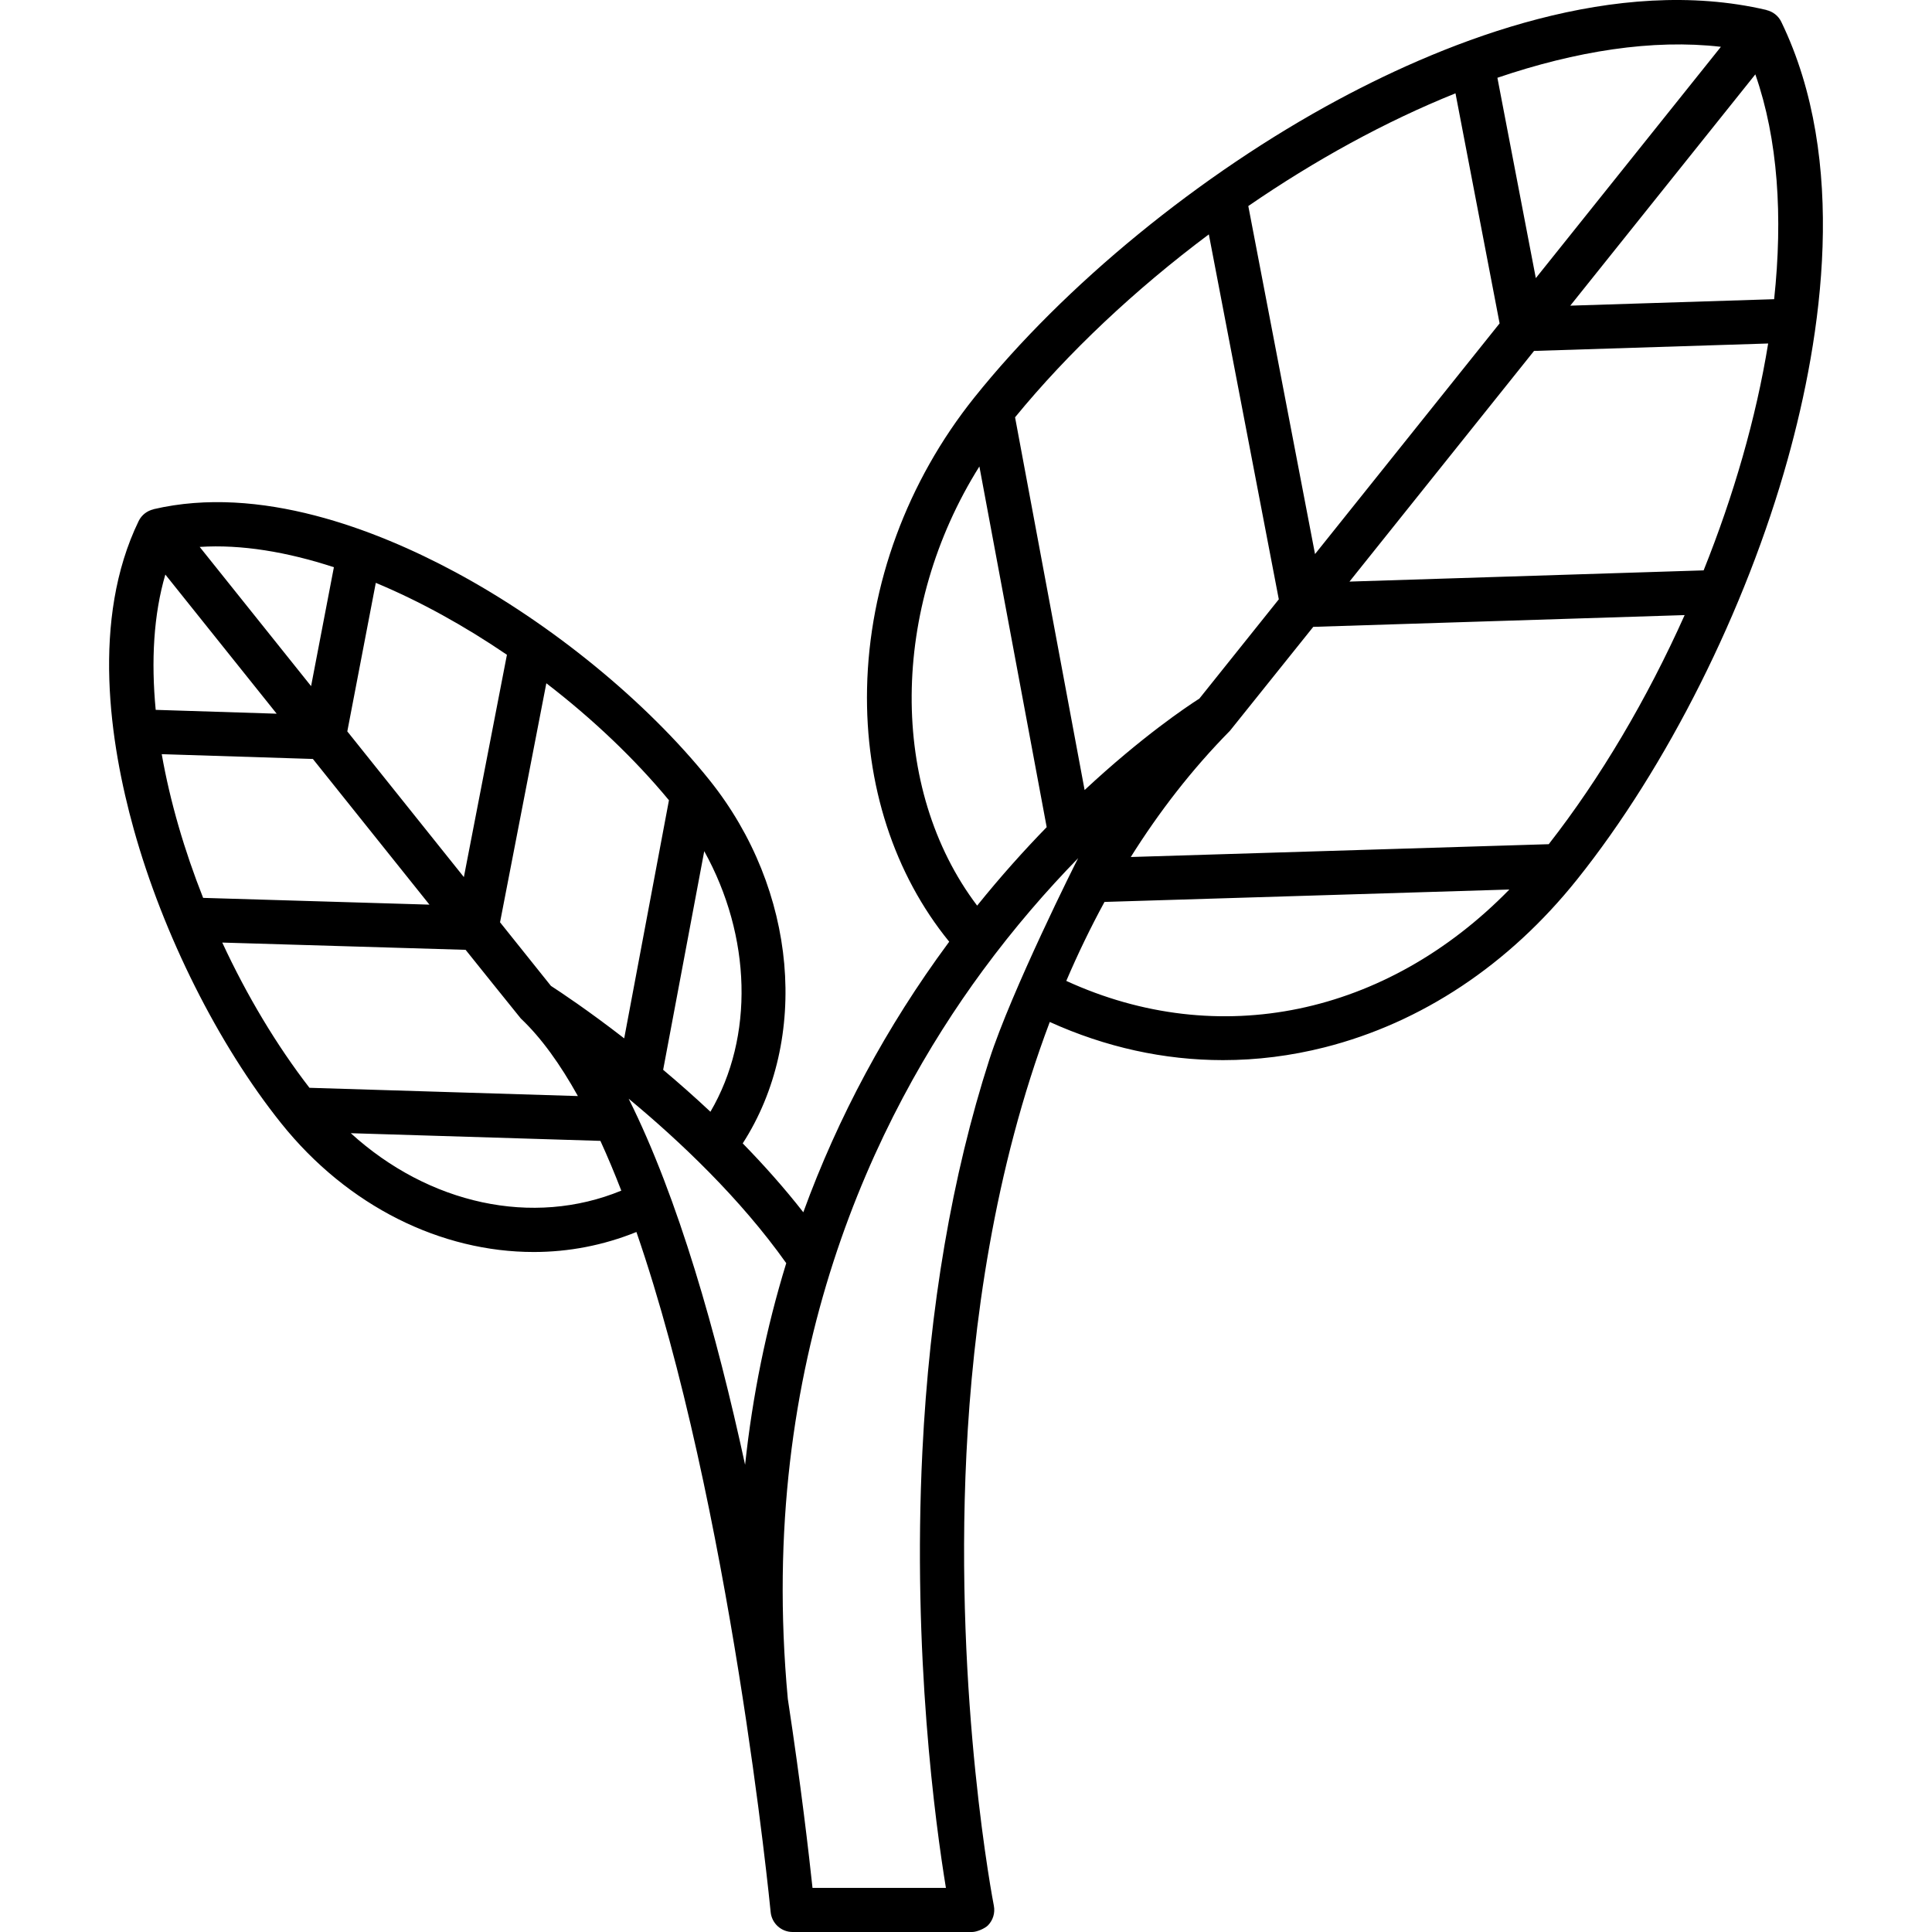
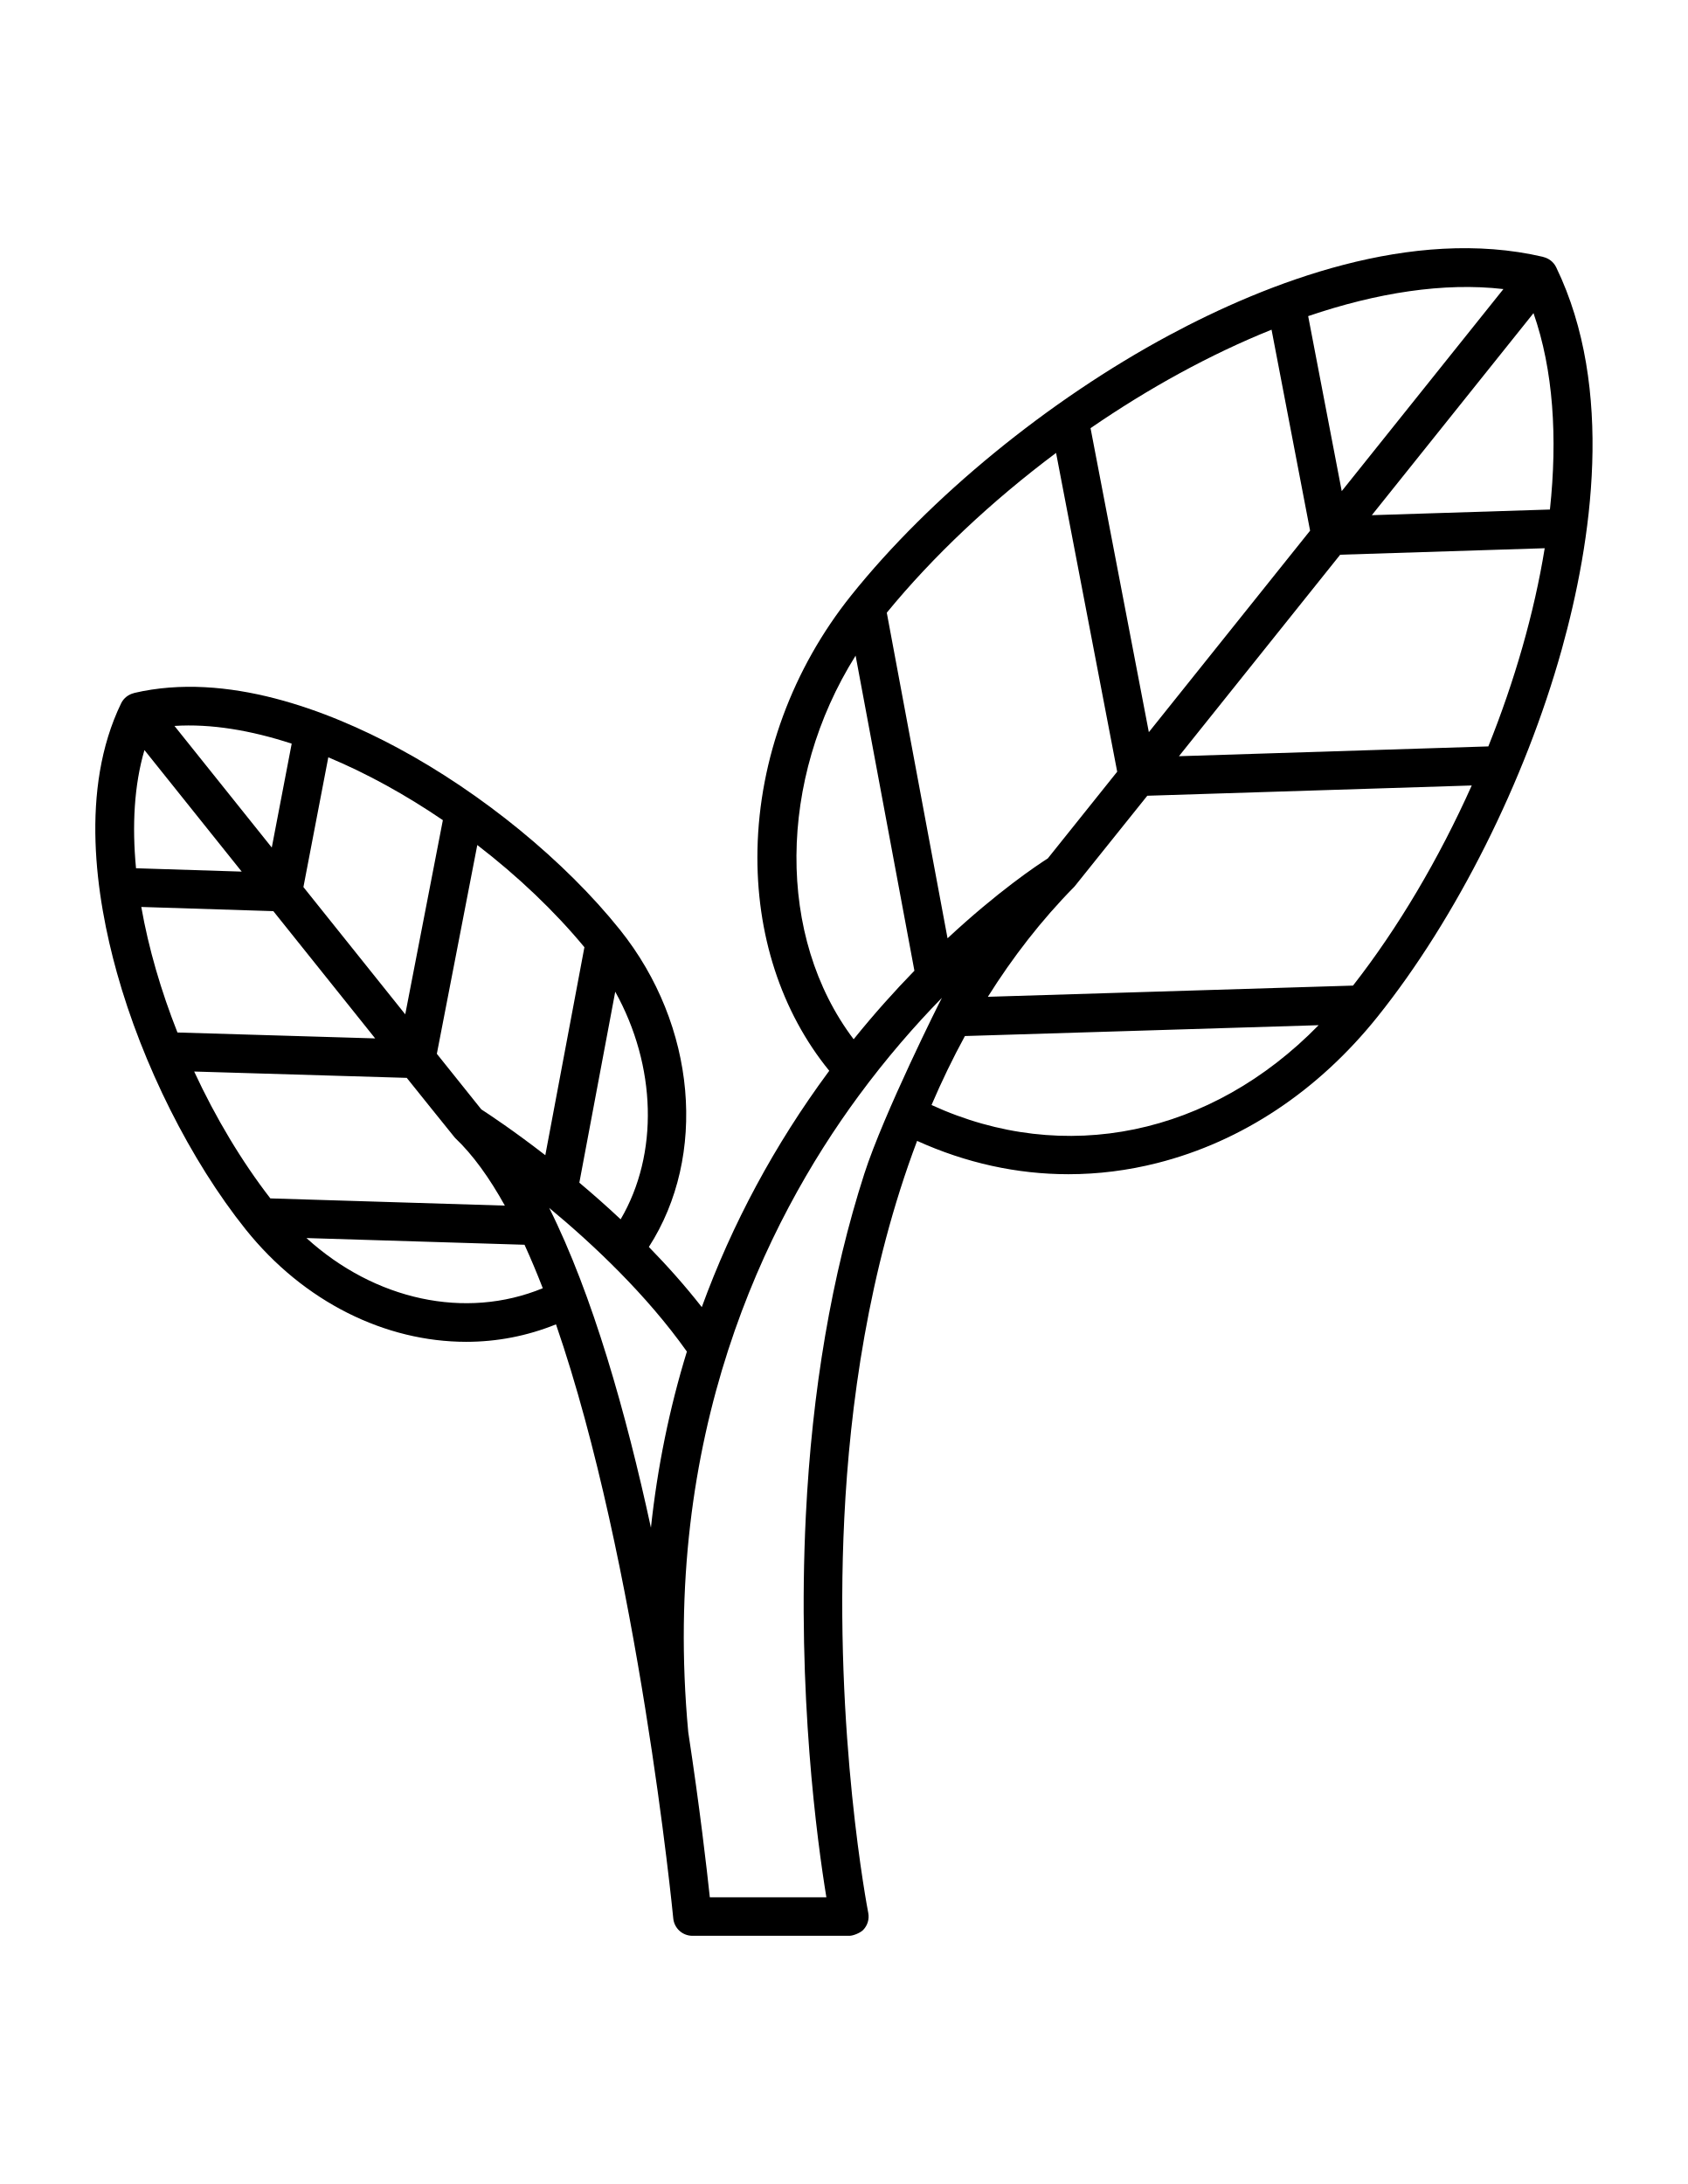
- <svg xmlns="http://www.w3.org/2000/svg" version="1.1" id="Capa_1" x="0px" y="0px" viewBox="0 0 438.127 438.127" style="enable-background:new 0 0 438.127 438.127;" xml:space="preserve">
-   <path d="M403.947,4.951c-0.683-1.411-1.948-2.335-3.365-2.667l0.005-0.022c-34.099-7.979-71.627,6.657-97.108,20.342  c-31.273,16.795-62.124,42.043-82.526,67.539c-15.211,19.011-23.85,42.443-24.328,65.979c-0.444,21.898,6.15,42.117,18.634,57.436  c-0.082,0.11-0.163,0.216-0.245,0.326c-13.938,18.886-24.954,39.373-32.844,61.026c-4.325-5.533-8.996-10.761-13.74-15.621  c15.229-23.632,12.374-57.502-7.482-82.317c-14.273-17.838-35.849-35.499-57.715-47.241c-17.908-9.617-44.316-19.896-68.432-14.254  l0.005,0.021c-1.417,0.332-2.684,1.256-3.366,2.668c-10.796,22.292-6.56,50.313-1.104,69.893  c6.66,23.909,19.158,48.834,33.433,66.674c15.127,18.907,36.336,29.189,57.27,29.188c7.918,0,15.789-1.503,23.284-4.537  c21.381,61.971,30.325,152.994,30.441,154.218c0.245,2.565,2.4,4.524,4.977,4.524h40.713c0.004,0,0.008,0.001,0.012,0.001  c1.061,0,2.902-0.808,3.584-1.509c1.109-1.138,1.658-2.785,1.327-4.462c-0.09-0.456-8.986-46.287-6.215-102.516  c1.425-28.924,6.234-64.337,18.898-97.884c12.676,5.743,25.935,8.653,39.279,8.653c7.686,0,15.401-0.963,23.046-2.9  c21.989-5.573,41.775-18.721,57.22-38.021c20.401-25.499,38.27-61.138,47.796-95.333C413.161,76.295,419.21,36.468,403.947,4.951z   M390.254,10.616L348.284,63.07l-8.712-45.432C357.367,11.584,374.765,8.817,390.254,10.616z M330.067,21.163l10.004,52.171  l-41.857,52.312l-15.132-78.921C298.135,36.37,314.152,27.554,330.067,21.163z M274.132,53.15l15.868,82.761l-18.012,22.51  c-2.843,1.815-13.021,8.622-26.026,20.737L230.19,94.631C242.241,79.92,257.417,65.651,274.132,53.15z M222.098,105.781  l15.263,81.795c-5.083,5.22-10.409,11.141-15.771,17.796C201.517,178.844,201.902,137.955,222.098,105.781z M161.106,252.117  c-3.65-3.425-7.264-6.606-10.721-9.513l9.318-49.578C170.395,212.308,171.064,235.121,161.106,252.117z M151.7,181.475  l-10.149,53.998c-8.192-6.35-14.497-10.53-16.614-11.899l-11.541-14.424l10.498-54.205  C134.408,163.03,143.958,172.117,151.7,181.475z M97.385,205.148l-51.321-1.533c-4.256-10.762-7.5-21.844-9.388-32.59l34.277,1.087  L97.385,205.148z M114.958,148.487l-9.764,50.413L78.76,165.863l6.461-33.689C95.292,136.374,105.391,141.972,114.958,148.487z   M75.718,128.631l-5.171,26.966l-25.261-31.57C54.723,123.417,65.099,125.156,75.718,128.631z M37.495,130.294l25.246,31.553  l-27.433-0.87C34.25,149.861,34.831,139.363,37.495,130.294z M50.404,213.749l55.183,1.647c0,0,12.349,15.404,12.508,15.556  c0.007,0.007,0.012,0.015,0.019,0.021c4.63,4.373,8.935,10.385,12.937,17.584l-60.874-1.872  C62.749,237.081,55.981,225.776,50.404,213.749z M79.549,256.98l56.608,1.74c1.636,3.582,3.217,7.35,4.738,11.283  C120.813,278.273,97.269,273.099,79.549,256.98z M168.967,332.174c-6.464-29.803-15.133-60.458-26.407-83.021  c11.635,9.649,25.343,22.634,35.74,37.298C173.76,301.216,170.651,316.489,168.967,332.174z M224.367,240.263  c-8.473,26.314-13.585,56.219-15.195,88.886c-2.273,46.139,2.984,84.622,5.338,98.978h-30.255c-0.795-7.478-2.6-23.197-5.6-42.878  c-7.15-77.04,20.029-132.277,44.152-165.085c7.278-9.897,14.724-18.411,21.693-25.554  C244.08,195.329,229.36,224.757,224.367,240.263z M241.805,222.442c2.599-6.076,5.483-12.06,8.666-17.907l91.813-2.815  C314.383,230.288,276.342,238.286,241.805,222.442z M351.212,191.44l-94.782,2.907c6.399-10.199,13.835-19.849,22.496-28.634  c0.016-0.016,18.886-23.559,18.886-23.559l84.221-2.667C373.506,158.53,362.918,176.46,351.212,191.44z M386.339,129.345  l-80.313,2.544L347.88,79.58l53.093-1.685C398.229,94.825,393.14,112.386,386.339,129.345z M402.329,67.849l-46.234,1.467  l41.969-52.451C403.215,31.581,404.332,49.161,402.329,67.849z" />
-   <g>
- </g>
-   <g>
- </g>
-   <g>
- </g>
-   <g>
- </g>
-   <g>
- </g>
-   <g>
- </g>
-   <g>
- </g>
-   <g>
- </g>
-   <g>
- </g>
-   <g>
- </g>
-   <g>
- </g>
-   <g>
- </g>
-   <g>
- </g>
-   <g>
- </g>
-   <g>
- </g>
+ <svg xmlns="http://www.w3.org/2000/svg" version="1.1" id="Capa_1" x="0px" y="0px" width="612px" height="792px" viewBox="0 0 612 792" enable-background="new 0 0 612 792" xml:space="preserve">
+   <path d="M564.255,96.916c-0.954-1.971-2.721-3.262-4.7-3.725l0.007-0.031c-47.631-11.146-100.053,9.299-135.646,28.415  c-43.684,23.46-86.778,58.728-115.277,94.342c-21.248,26.556-33.315,59.287-33.983,92.163c-0.62,30.588,8.591,58.831,26.029,80.23  c-0.115,0.154-0.228,0.302-0.342,0.455c-19.469,26.381-34.857,54.998-45.878,85.245c-6.041-7.729-12.566-15.032-19.193-21.82  c21.273-33.01,17.285-80.322-10.451-114.985c-19.937-24.917-50.076-49.587-80.619-65.989c-25.015-13.434-61.903-27.792-95.59-19.911  l0.007,0.029c-1.979,0.464-3.749,1.754-4.702,3.727c-15.08,31.139-9.163,70.28-1.542,97.63  c9.303,33.397,26.761,68.214,46.701,93.134c21.13,26.41,50.756,40.773,79.998,40.771c11.06,0,22.055-2.099,32.524-6.338  c29.866,86.565,42.36,213.711,42.522,215.42c0.342,3.583,3.352,6.319,6.952,6.319h56.87c0.006,0,0.011,0.001,0.017,0.001  c1.482,0,4.054-1.129,5.006-2.108c1.549-1.59,2.316-3.89,1.854-6.233c-0.126-0.637-12.552-64.656-8.681-143.2  c1.991-40.403,8.708-89.869,26.398-136.73c17.707,8.022,36.227,12.087,54.867,12.087c10.736,0,21.513-1.345,32.192-4.051  c30.715-7.785,58.354-26.151,79.928-53.11c28.497-35.618,53.458-85.401,66.764-133.166  C577.126,196.573,585.576,140.94,564.255,96.916z M545.128,104.829L486.502,178.1l-12.169-63.462  C499.19,106.181,523.492,102.316,545.128,104.829z M461.056,119.562l13.974,72.875l-58.468,73.072l-21.137-110.241  C416.451,140.804,438.825,128.489,461.056,119.562z M382.923,164.243l22.165,115.605l-25.16,31.443  c-3.971,2.535-18.188,12.044-36.355,28.967l-22.031-118.072C338.376,201.637,359.574,181.705,382.923,164.243z M310.239,237.761  l21.32,114.256c-7.1,7.292-14.54,15.562-22.03,24.858C281.49,339.819,282.028,282.703,310.239,237.761z M225.042,442.171  c-5.099-4.784-10.147-9.228-14.976-13.288l13.016-69.253C238.017,386.564,238.952,418.43,225.042,442.171z M119.041,274.628  c14.068,5.867,28.175,13.686,41.538,22.787l-13.639,70.42l-36.924-46.148L119.041,274.628z M105.767,269.679l-7.223,37.668  l-35.286-44.099C76.44,262.396,90.934,264.825,105.767,269.679z M52.375,272.002l35.265,44.075l-38.32-1.215  C47.842,299.334,48.654,284.67,52.375,272.002z M51.231,328.897l47.88,1.518l36.922,46.147l-71.688-2.141  C58.4,359.388,53.868,343.908,51.231,328.897z M70.407,388.576l77.083,2.301c0,0,17.25,21.517,17.472,21.729  c0.01,0.01,0.017,0.021,0.027,0.029c6.467,6.108,12.481,14.506,18.071,24.562l-85.032-2.615  C87.651,421.168,78.197,405.376,70.407,388.576z M111.118,448.964l79.073,2.431c2.285,5.004,4.494,10.267,6.618,15.761  C168.758,478.707,135.871,471.48,111.118,448.964z M174.519,402.301l-16.121-20.148l14.664-75.717  c14.687,11.294,28.027,23.987,38.841,37.059l-14.177,75.427C186.283,410.052,177.476,404.213,174.519,402.301z M236.022,553.999  c-9.029-41.63-21.139-84.451-36.887-115.968c16.252,13.478,35.401,31.616,49.924,52.1  C242.718,510.755,238.375,532.089,236.022,553.999z M313.408,425.613c-11.836,36.757-18.976,78.53-21.225,124.161  c-3.175,64.45,4.168,118.205,7.456,138.258h-42.262c-1.111-10.446-3.632-32.403-7.822-59.894  c-9.988-107.614,27.978-184.772,61.674-230.6c10.166-13.825,20.567-25.718,30.302-35.695  C340.944,362.846,320.383,403.953,313.408,425.613z M337.767,400.719c3.63-8.487,7.659-16.846,12.105-25.013l128.25-3.932  C439.148,411.679,386.01,422.851,337.767,400.719z M490.592,357.414l-132.397,4.061c8.938-14.247,19.326-27.726,31.424-39.998  c0.022-0.022,26.381-32.909,26.381-32.909l117.645-3.725C521.734,311.443,506.944,336.489,490.592,357.414z M539.66,270.676  l-112.186,3.554l58.464-73.068l74.163-2.354C556.268,222.457,549.16,246.987,539.66,270.676z M561.995,184.775l-64.582,2.049  l58.625-73.266C563.233,134.114,564.793,158.671,561.995,184.775z" />
</svg>
